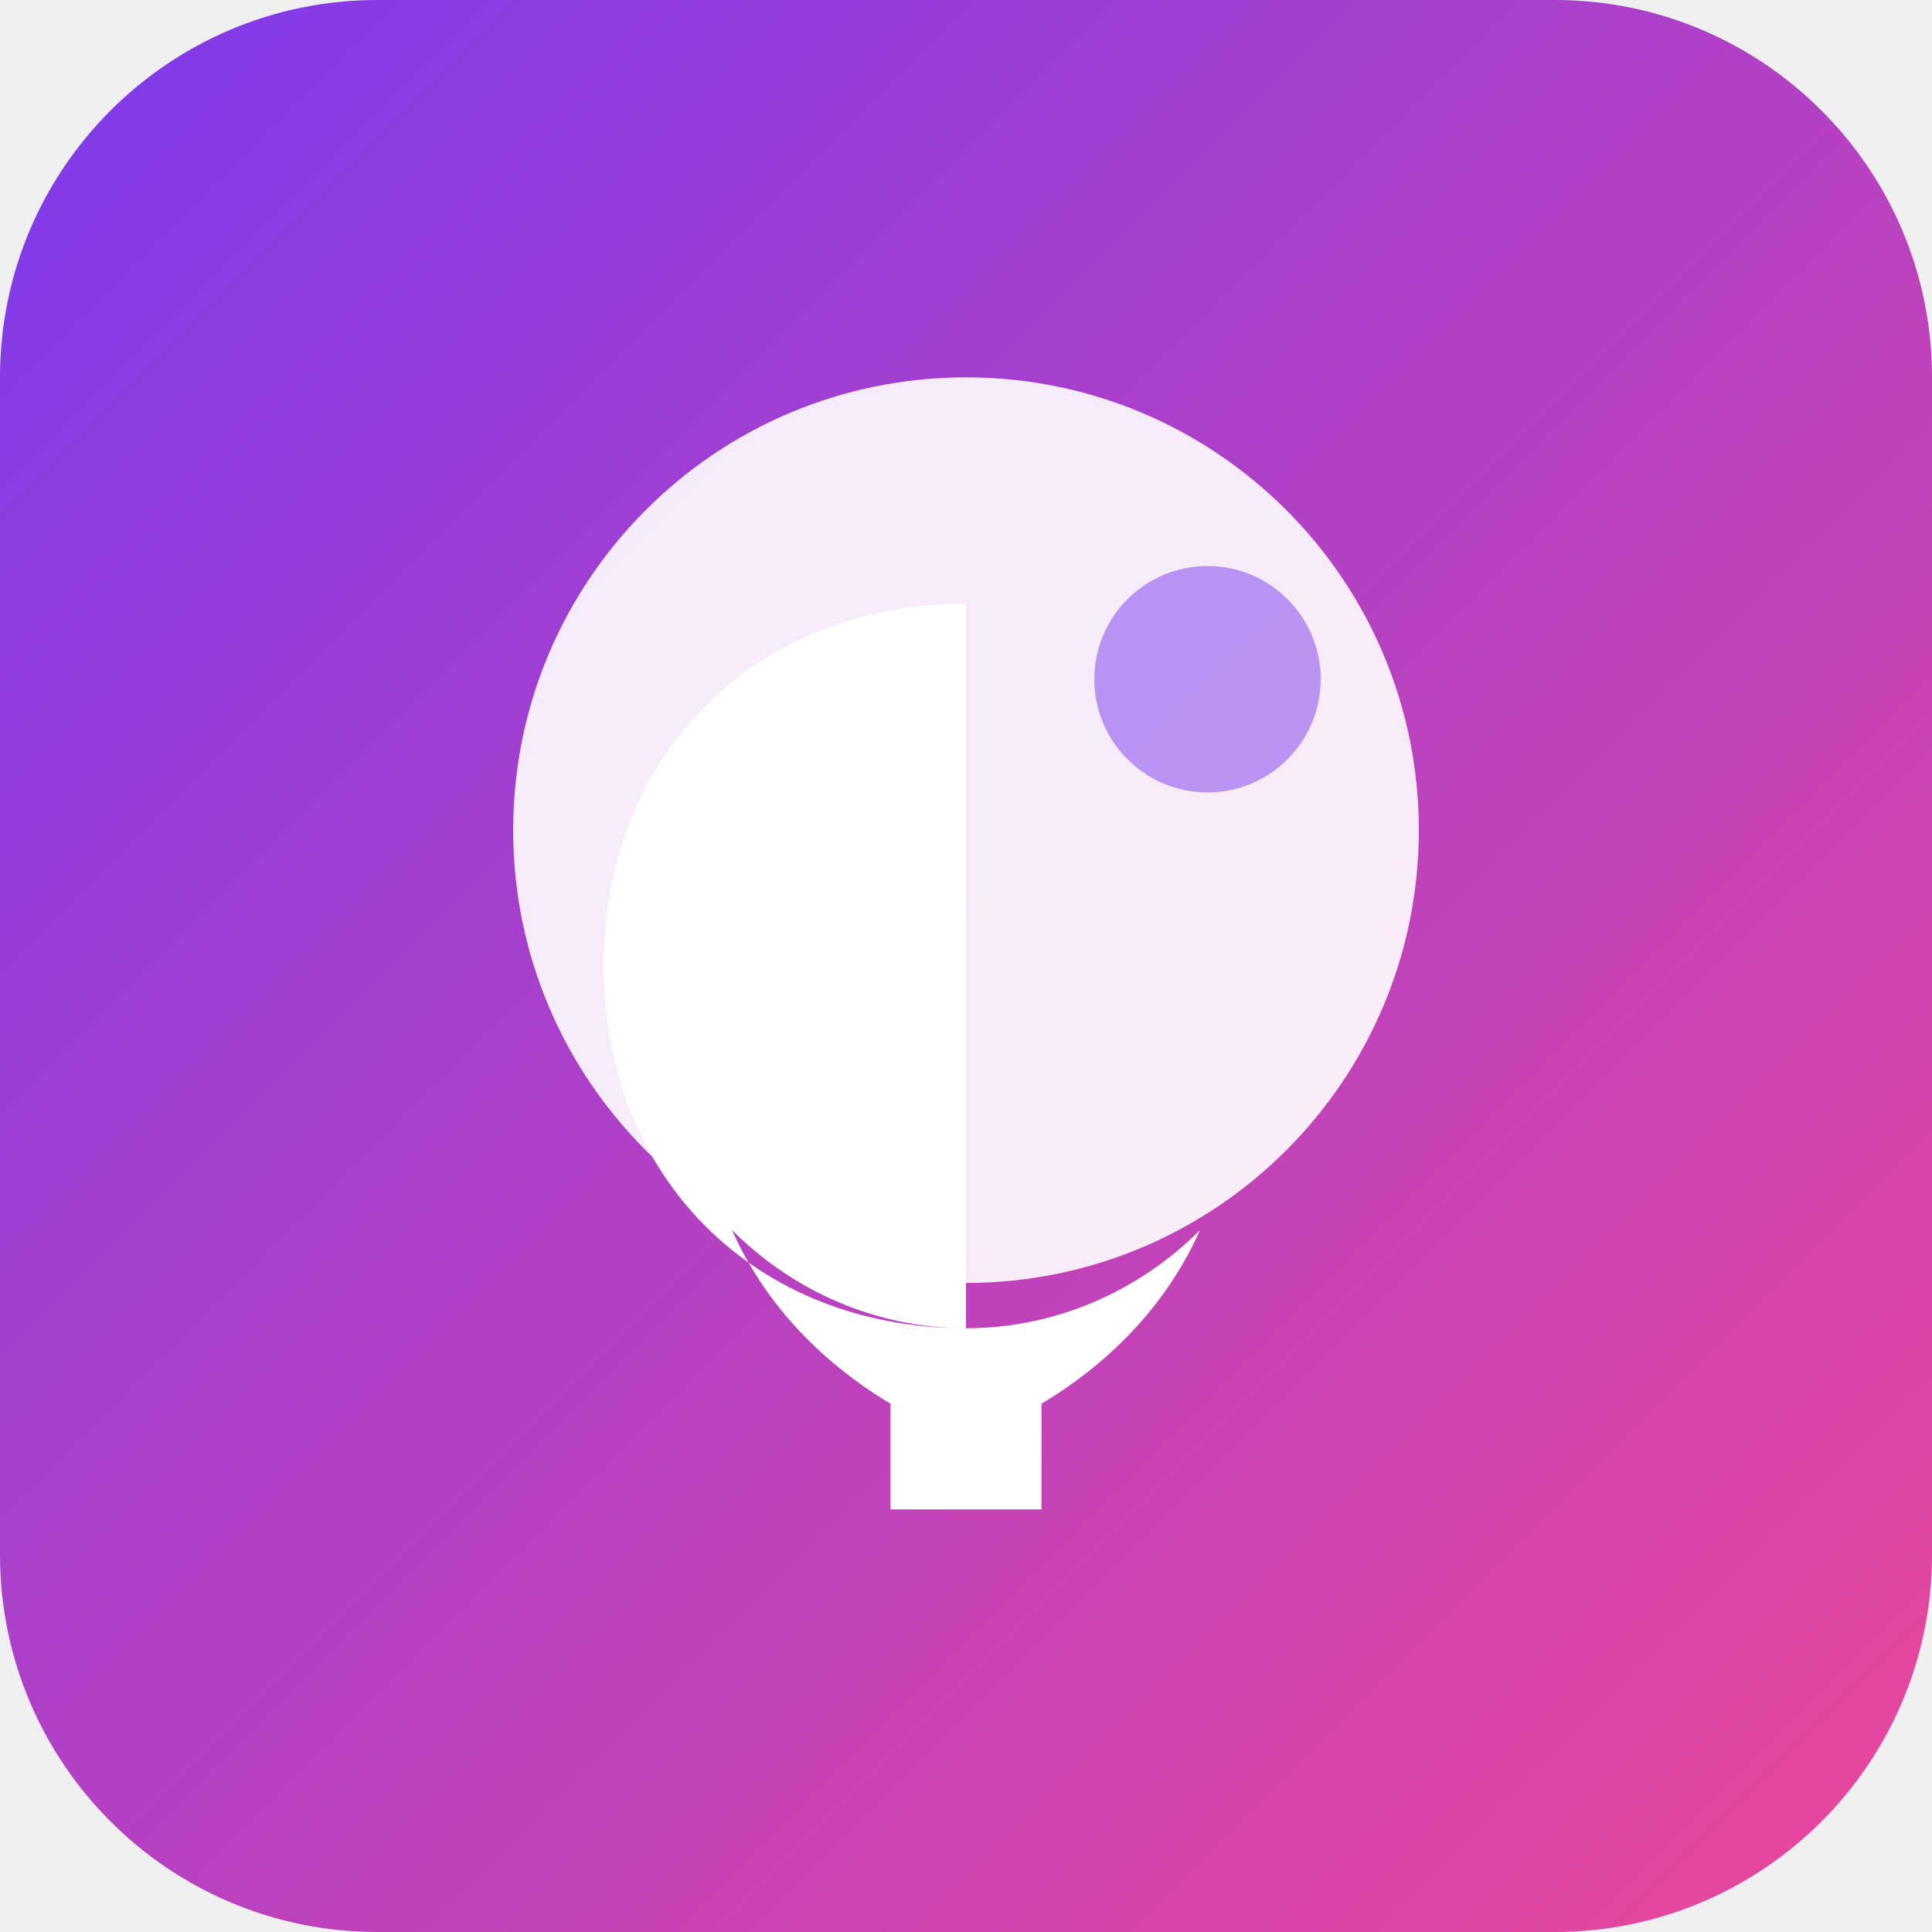
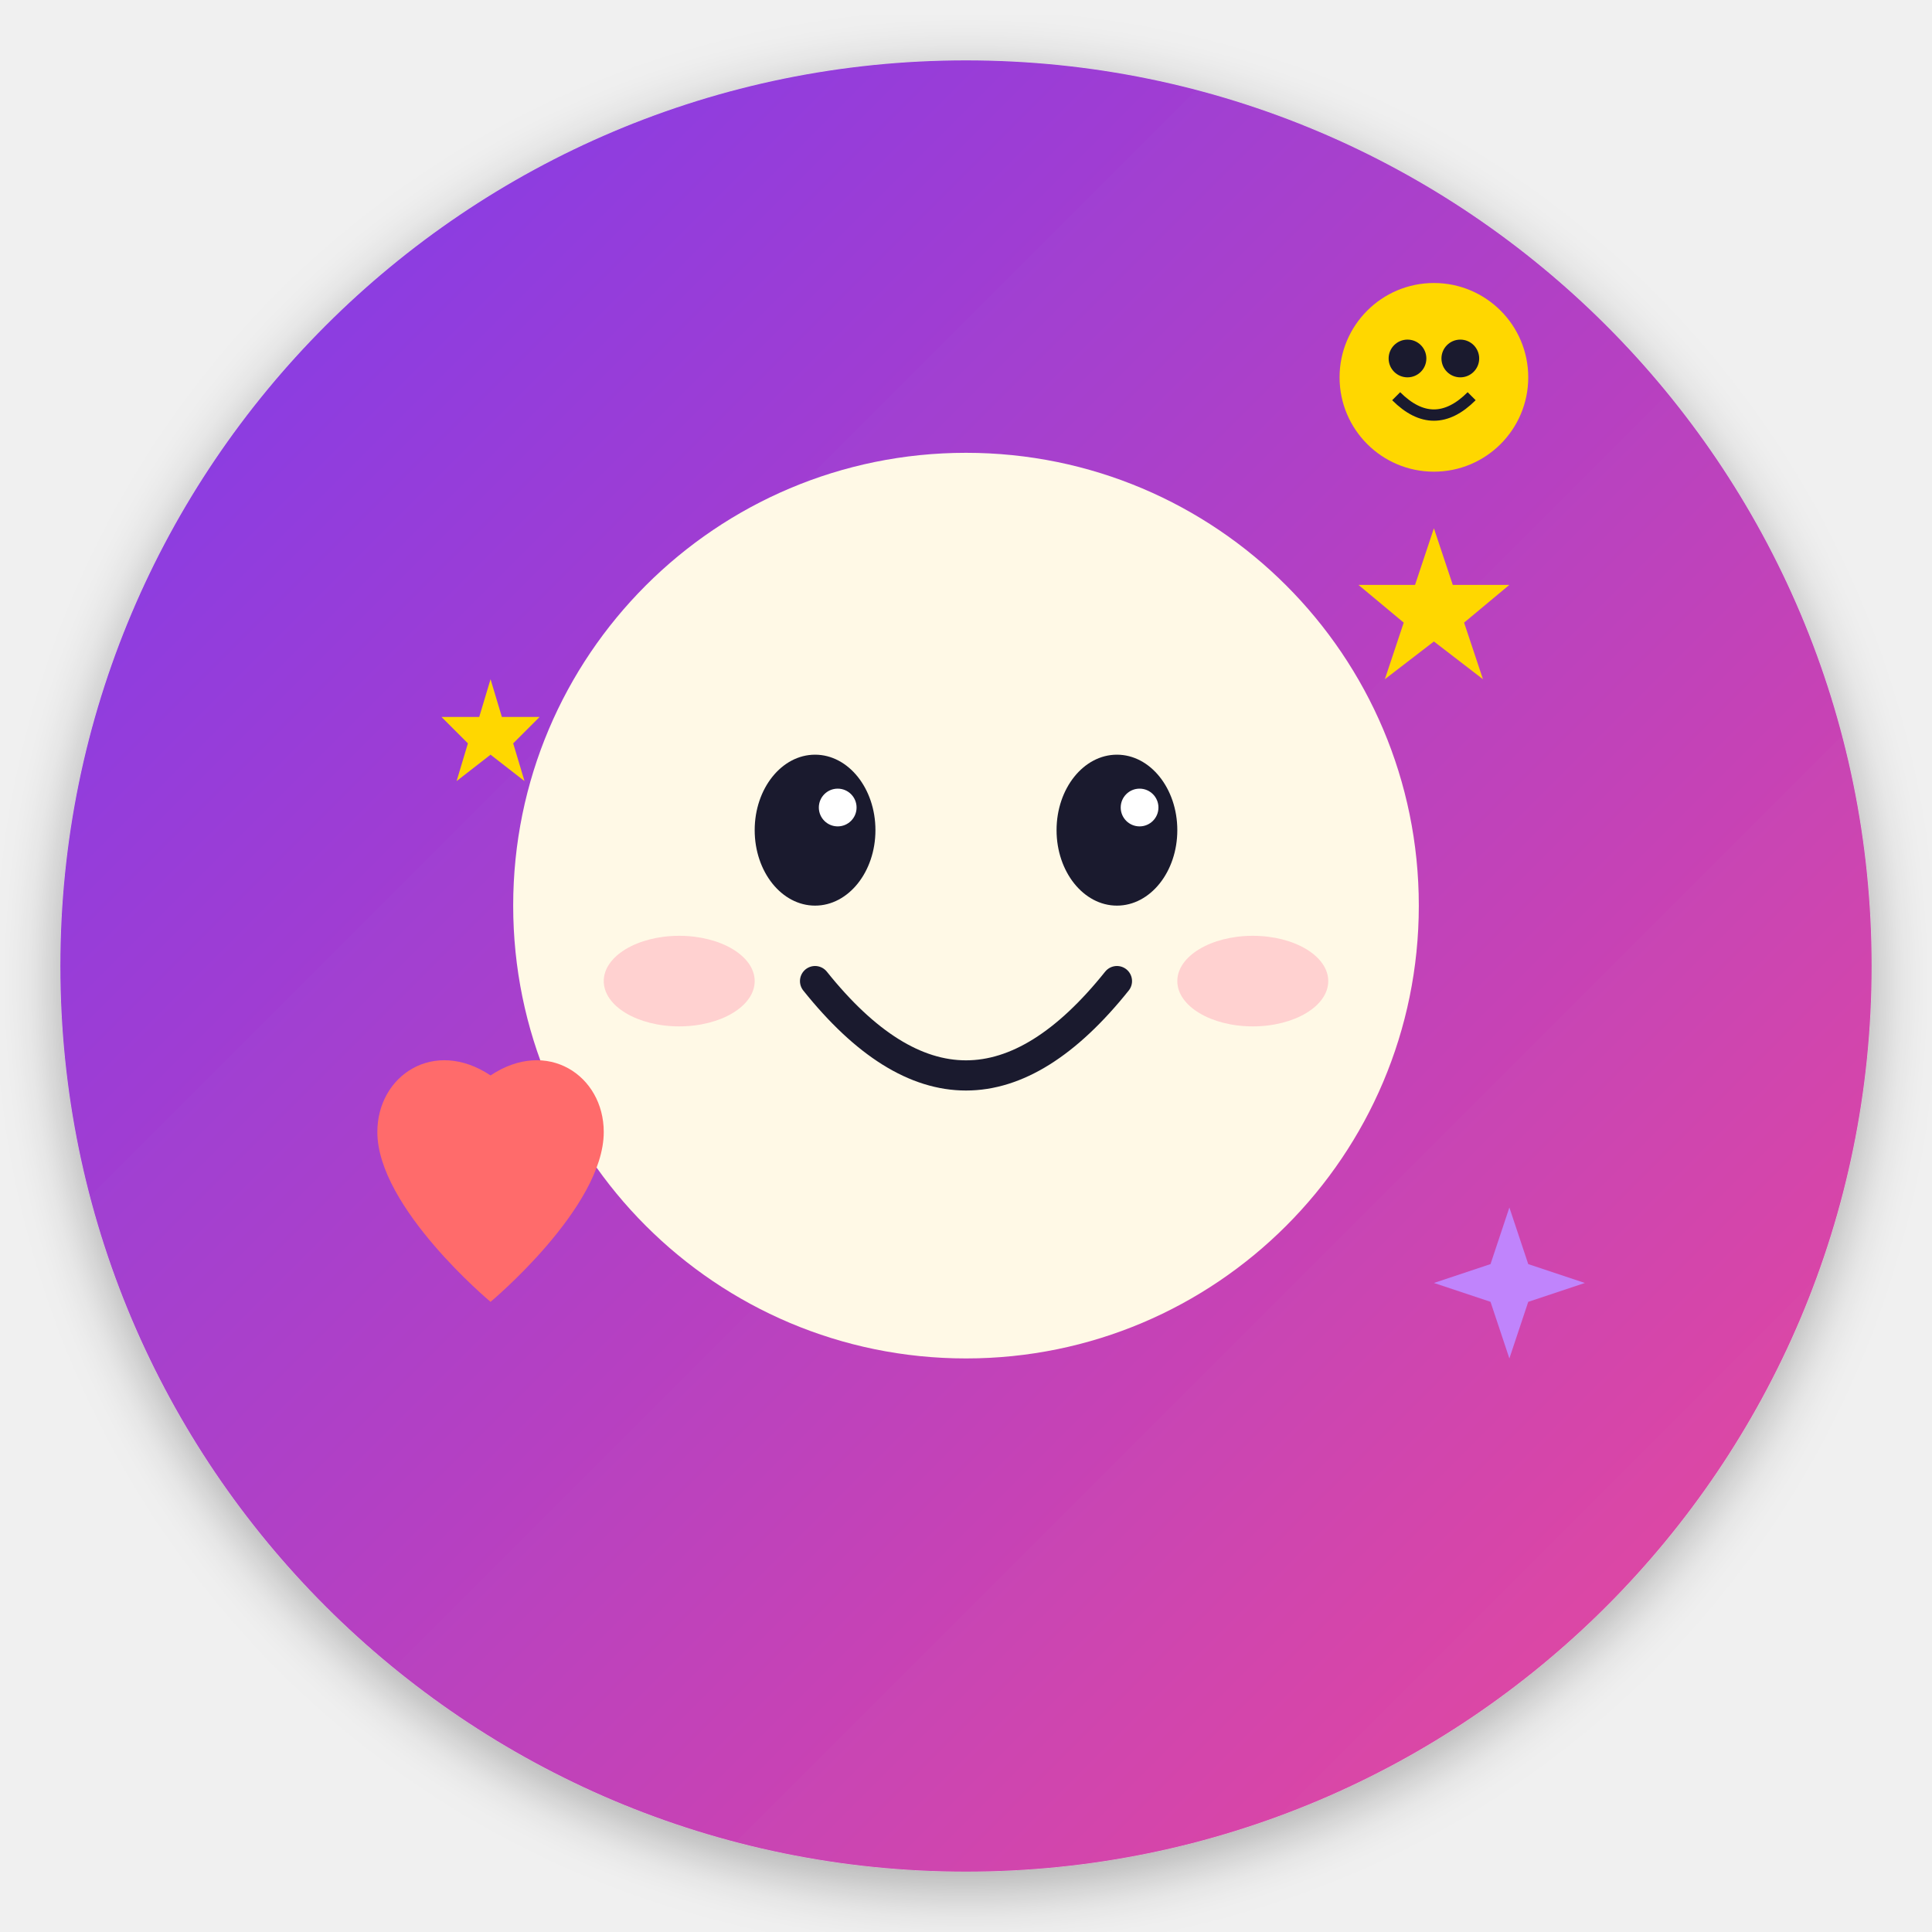
<svg xmlns="http://www.w3.org/2000/svg" viewBox="0 0 512 512" width="512" height="512">
  <defs>
    <linearGradient id="grad" x1="0%" y1="0%" x2="100%" y2="100%">
      <stop offset="0%" style="stop-color:#7C3AED" />
      <stop offset="100%" style="stop-color:#EC4899" />
    </linearGradient>
+     <filter id="shadow" x="-20%" y="-20%" width="140%" height="140%">
+       <feDropShadow dx="0" dy="4" stdDeviation="8" flood-color="#000" flood-opacity="0.3" />
+     </filter>
  </defs>
-   <rect width="512" height="512" rx="100" fill="url(#grad)" />
-   <circle cx="256" cy="220" r="120" fill="white" opacity="0.9" />
-   <path d="M256 160 C200 160 160 200 160 256 C160 312 200 352 256 352 C280 352 302 342 318 326 C310 344 296 360 276 372 L276 400 L236 400 L236 372 C216 360 202 344 194 326 C210 342 232 352 256 352" fill="white" />
-   <circle cx="320" cy="180" r="30" fill="#7C3AED" opacity="0.5" />
+   <circle cx="256" cy="256" r="240" fill="url(#grad)" filter="url(#shadow)" />
+   <circle cx="256" cy="240" r="120" fill="#FFF9E6" />
+   <ellipse cx="216" cy="220" rx="16" ry="20" fill="#1a1a2e" />
+   <ellipse cx="296" cy="220" rx="16" ry="20" fill="#1a1a2e" />
+   <circle cx="222" cy="214" r="5" fill="white" />
+   <circle cx="302" cy="214" r="5" fill="white" />
+   <path d="M216 260 Q256 310 296 260" stroke="#1a1a2e" stroke-width="8" fill="none" stroke-linecap="round" />
+   <ellipse cx="180" cy="260" rx="20" ry="12" fill="#FFB6C1" opacity="0.6" />
+   <ellipse cx="332" cy="260" rx="20" ry="12" fill="#FFB6C1" opacity="0.6" />
+   <polygon points="380,140 385,155 400,155 388,165 393,180 380,170 367,180 372,165 360,155 375,155" fill="#FFD700" />
+   <polygon points="130,180 133,190 143,190 136,197 139,207 130,200 121,207 124,197 117,190 127,190" fill="#FFD700" />
+   <circle cx="380" cy="100" r="25" fill="#FFD700" />
+   <circle cx="373" cy="95" r="5" fill="#1a1a2e" />
+   <circle cx="387" cy="95" r="5" fill="#1a1a2e" />
+   <path d="M370 105 Q380 115 390 105" stroke="#1a1a2e" stroke-width="3" fill="none" />
+   <path d="M100 300 C100 285 115 275 130 285 C145 275 160 285 160 300 C160 320 130 345 130 345 C130 345 100 320 100 300" fill="#FF6B6B" />
+   <path d="M400 320 L405 335 L420 340 L405 345 L400 360 L395 345 L380 340 L395 335 Z" fill="#C084FC" />
</svg>
